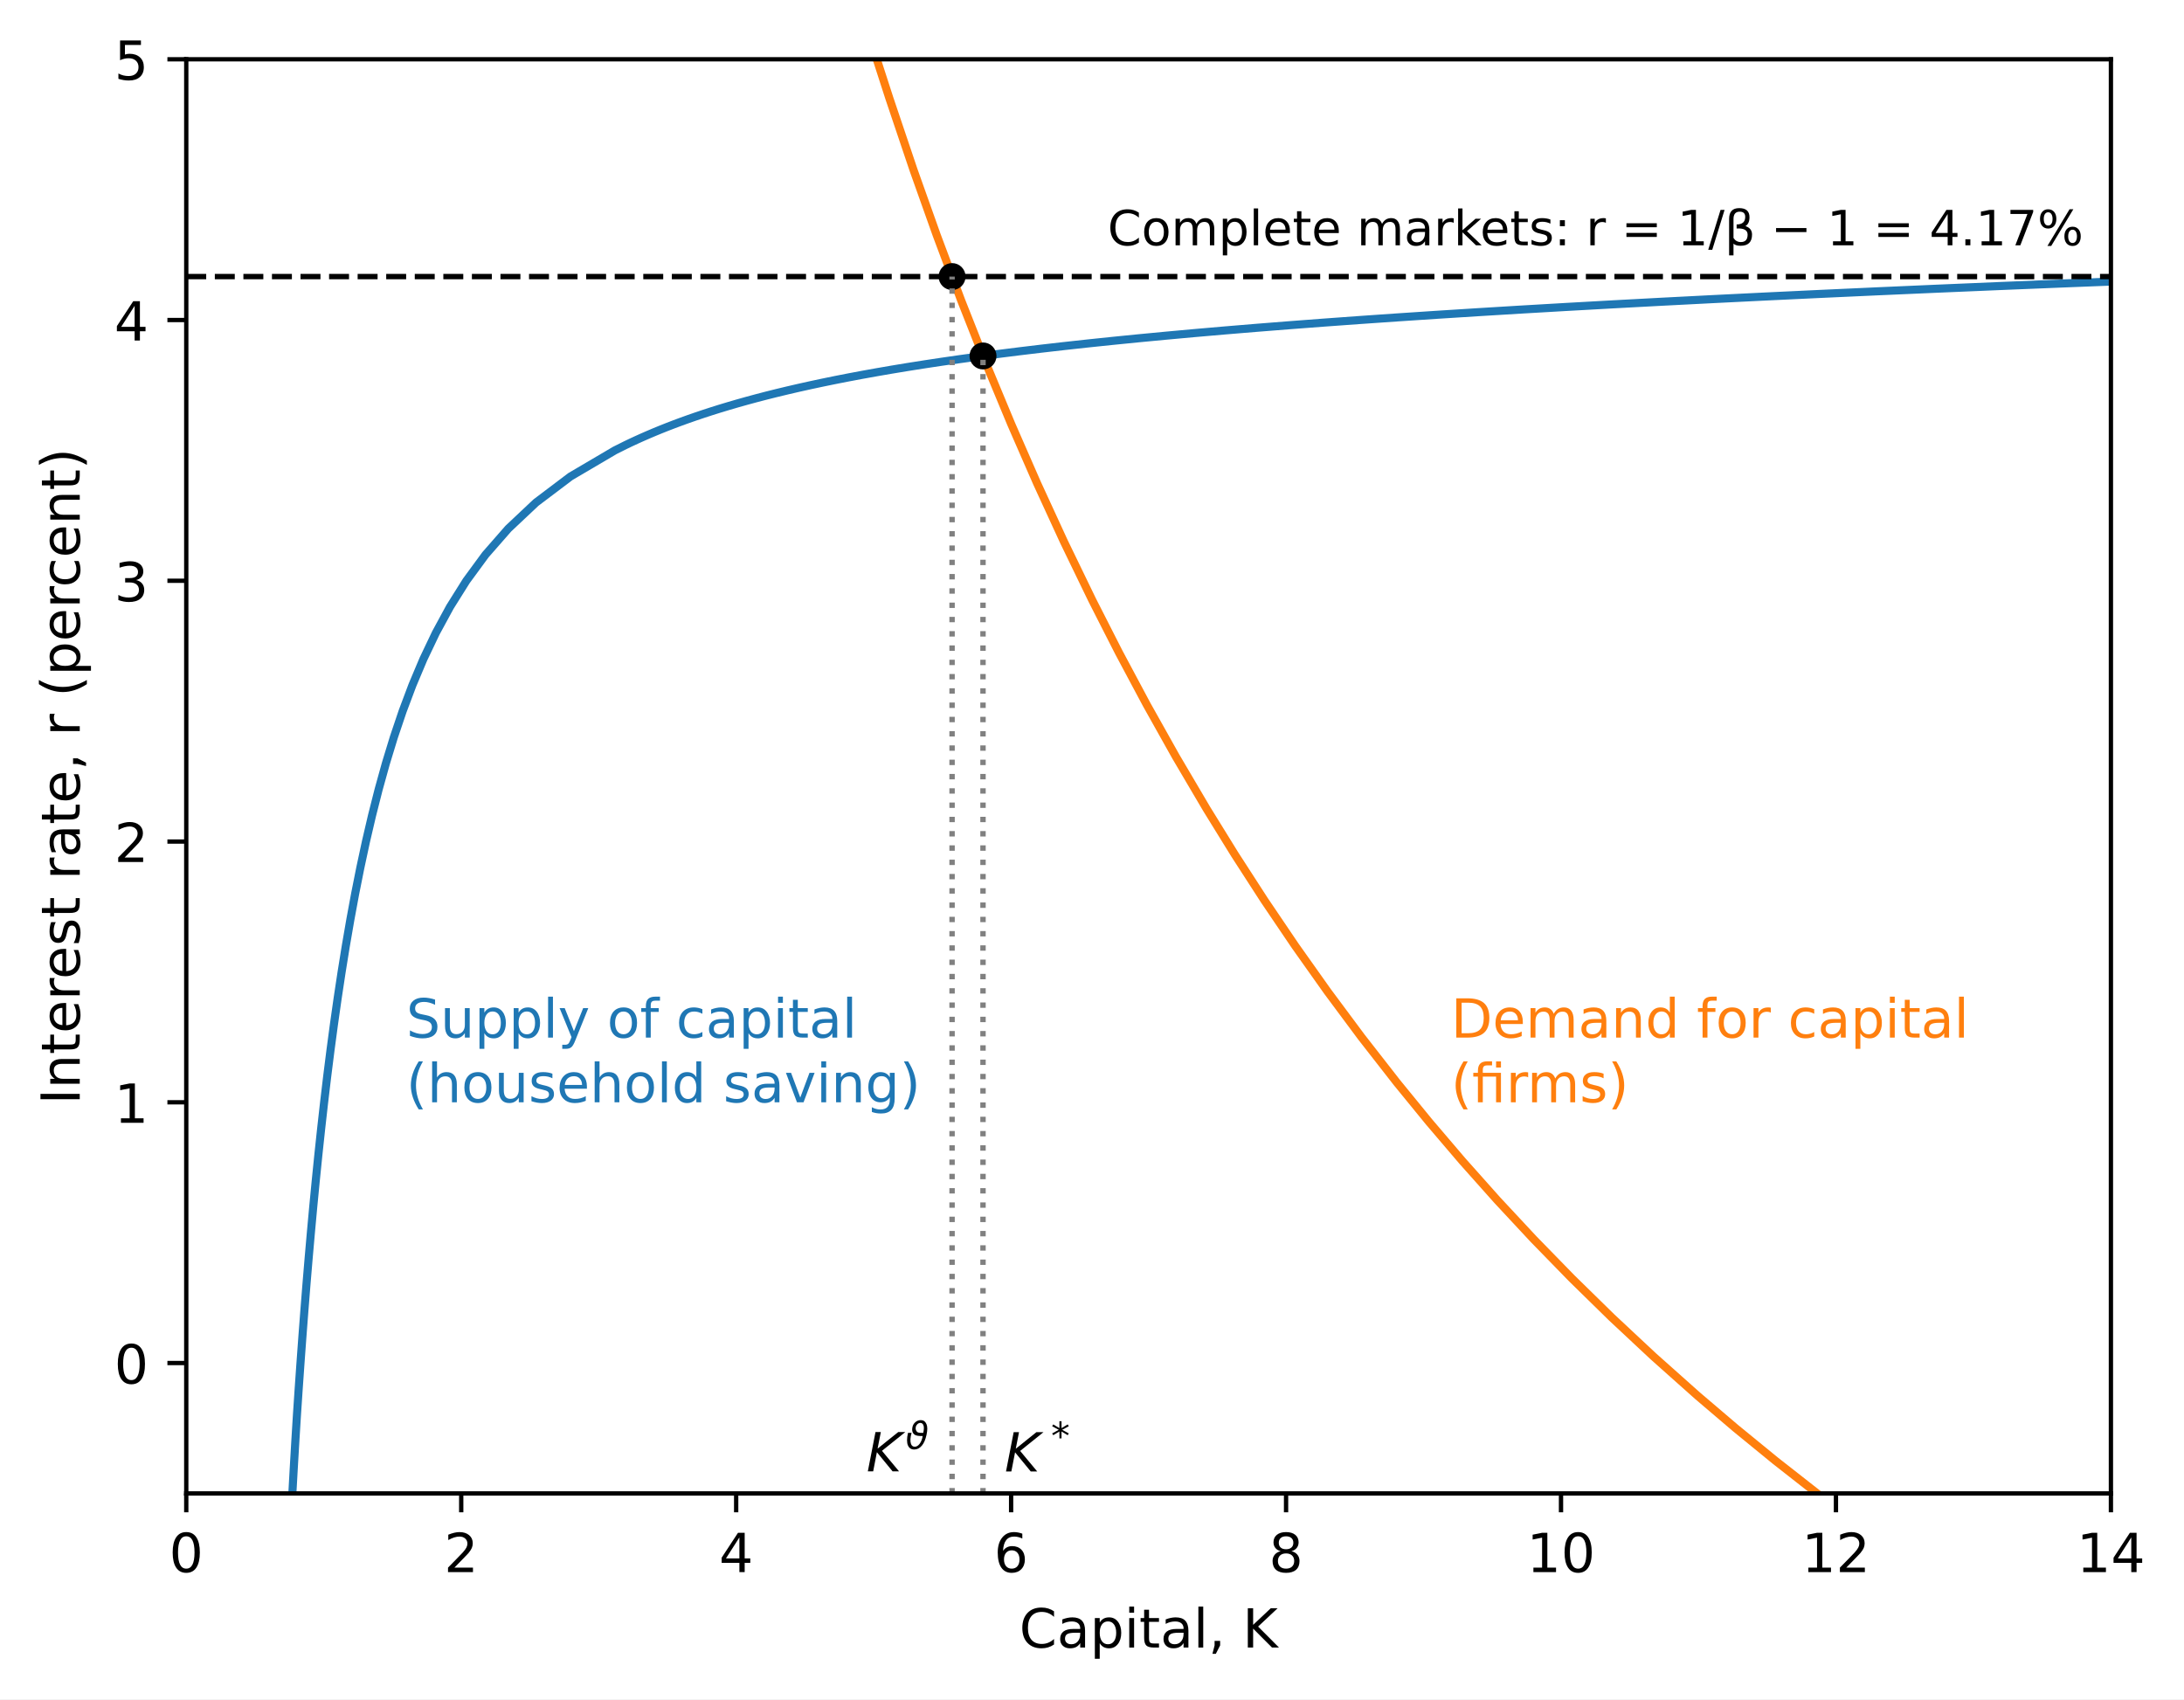
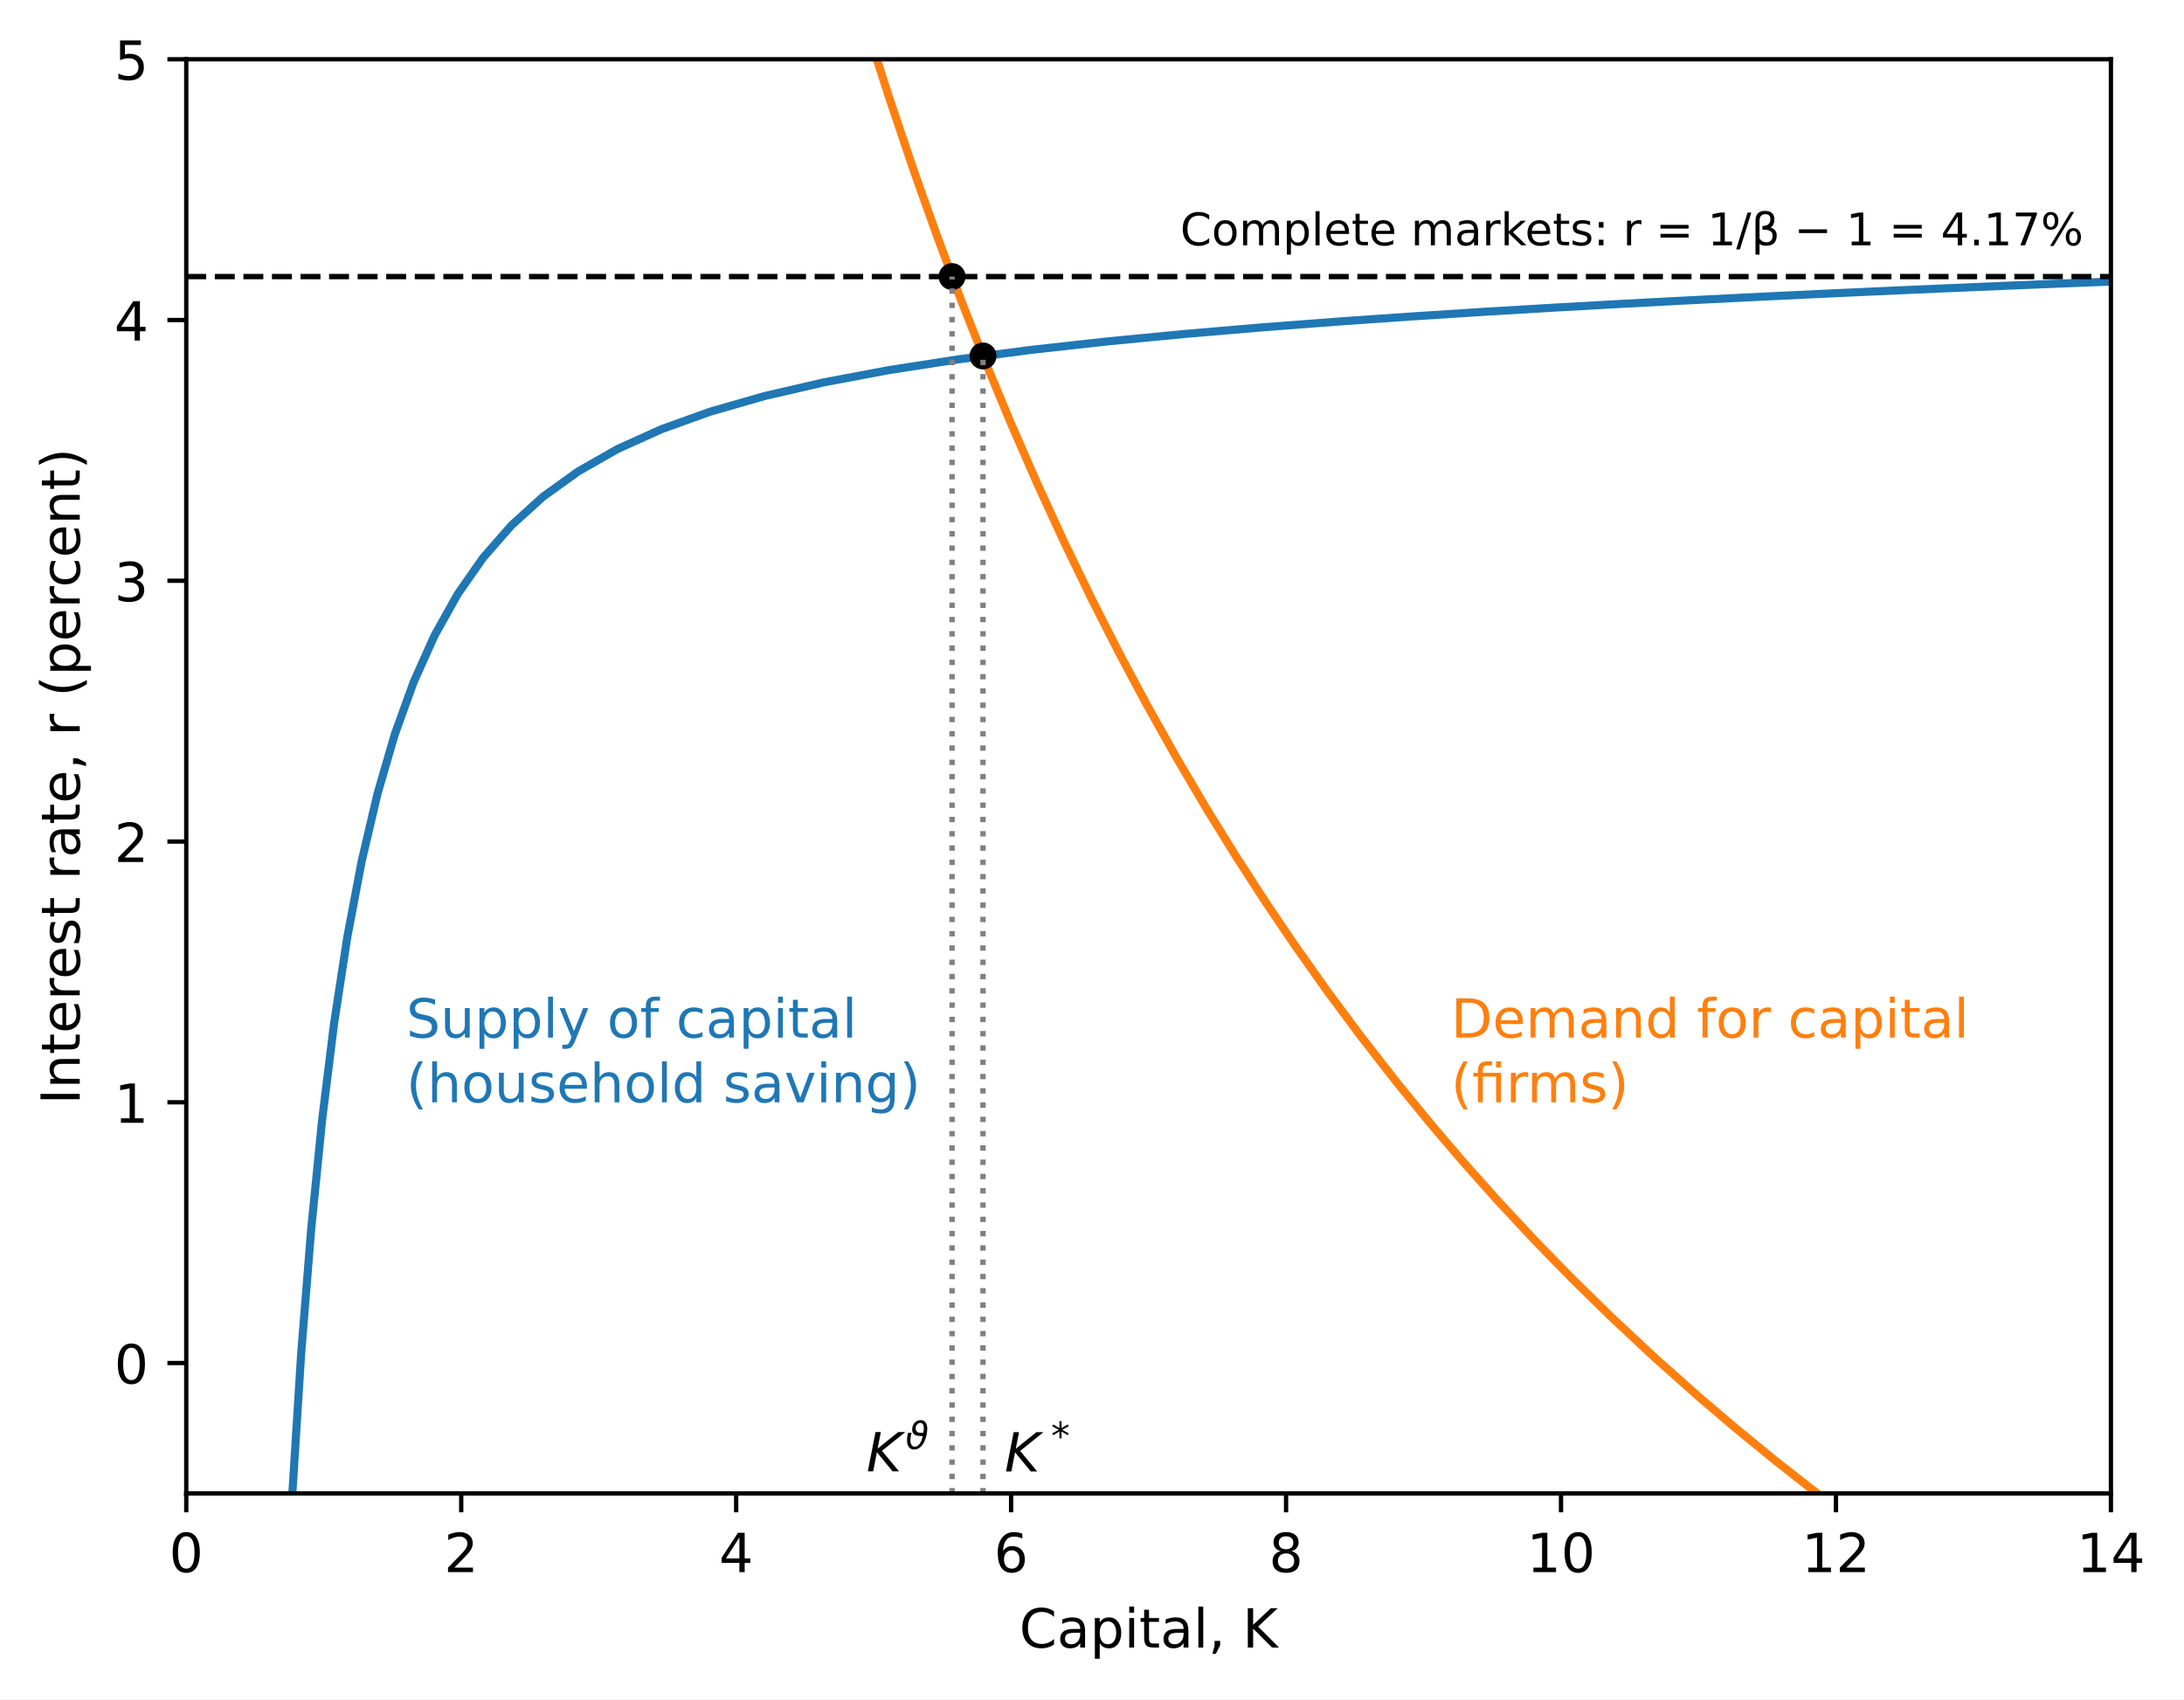
<svg xmlns="http://www.w3.org/2000/svg" xmlns:xlink="http://www.w3.org/1999/xlink" width="405.245pt" height="315.312pt" viewBox="0 0 405.245 315.312" version="1.1">
  <defs>
    <style type="text/css">*{stroke-linejoin: round; stroke-linecap: butt}</style>
  </defs>
  <g id="figure_1">
    <g id="patch_1">
      <path d="M 0 315.312  L 405.245 315.312  L 405.245 0  L 0 0  z " style="fill: #ffffff" />
    </g>
    <g id="axes_1">
      <g id="patch_2">
        <path d="M 34.562 277.111  L 391.683 277.111  L 391.683 10.999  L 34.562 10.999  z " style="fill: #ffffff" />
      </g>
      <g id="matplotlib.axis_1">
        <g id="xtick_1">
          <g id="line2d_1">
            <defs>
              <path id="m6c2bb4eb89" d="M 0 0  L 0 3.5  " style="stroke: #000000; stroke-width: 0.8" />
            </defs>
            <g>
              <use xlink:href="#m6c2bb4eb89" x="34.562" y="277.111" style="stroke: #000000; stroke-width: 0.8" />
            </g>
          </g>
          <g id="text_1">
            <g transform="translate(31.38125 291.7085) scale(0.1 -0.1)">
              <defs>
                <path id="DejaVuSans-13" d="M 2034 4250  Q 1547 4250 1301 3770  Q 1056 3291 1056 2328  Q 1056 1369 1301 889  Q 1547 409 2034 409  Q 2525 409 2770 889  Q 3016 1369 3016 2328  Q 3016 3291 2770 3770  Q 2525 4250 2034 4250  z M 2034 4750  Q 2819 4750 3233 4129  Q 3647 3509 3647 2328  Q 3647 1150 3233 529  Q 2819 -91 2034 -91  Q 1250 -91 836 529  Q 422 1150 422 2328  Q 422 3509 836 4129  Q 1250 4750 2034 4750  z " transform="scale(0.015625)" />
              </defs>
              <use xlink:href="#DejaVuSans-13" />
            </g>
          </g>
        </g>
        <g id="xtick_2">
          <g id="line2d_2">
            <g>
              <use xlink:href="#m6c2bb4eb89" x="85.58" y="277.111" style="stroke: #000000; stroke-width: 0.8" />
            </g>
          </g>
          <g id="text_2">
            <g transform="translate(82.39839 291.7085) scale(0.1 -0.1)">
              <defs>
                <path id="DejaVuSans-15" d="M 1228 531  L 3431 531  L 3431 0  L 469 0  L 469 531  Q 828 903 1448 1529  Q 2069 2156 2228 2338  Q 2531 2678 2651 2914  Q 2772 3150 2772 3378  Q 2772 3750 2511 3984  Q 2250 4219 1831 4219  Q 1534 4219 1204 4116  Q 875 4013 500 3803  L 500 4441  Q 881 4594 1212 4672  Q 1544 4750 1819 4750  Q 2544 4750 2975 4387  Q 3406 4025 3406 3419  Q 3406 3131 3298 2873  Q 3191 2616 2906 2266  Q 2828 2175 2409 1742  Q 1991 1309 1228 531  z " transform="scale(0.015625)" />
              </defs>
              <use xlink:href="#DejaVuSans-15" />
            </g>
          </g>
        </g>
        <g id="xtick_3">
          <g id="line2d_3">
            <g>
              <use xlink:href="#m6c2bb4eb89" x="136.597" y="277.111" style="stroke: #000000; stroke-width: 0.8" />
            </g>
          </g>
          <g id="text_3">
            <g transform="translate(133.4155 291.7085) scale(0.1 -0.1)">
              <defs>
                <path id="DejaVuSans-17" d="M 2419 4116  L 825 1625  L 2419 1625  L 2419 4116  z M 2253 4666  L 3047 4666  L 3047 1625  L 3713 1625  L 3713 1100  L 3047 1100  L 3047 0  L 2419 0  L 2419 1100  L 313 1100  L 313 1709  L 2253 4666  z " transform="scale(0.015625)" />
              </defs>
              <use xlink:href="#DejaVuSans-17" />
            </g>
          </g>
        </g>
        <g id="xtick_4">
          <g id="line2d_4">
            <g>
              <use xlink:href="#m6c2bb4eb89" x="187.614" y="277.111" style="stroke: #000000; stroke-width: 0.8" />
            </g>
          </g>
          <g id="text_4">
            <g transform="translate(184.4327 291.7085) scale(0.1 -0.1)">
              <defs>
                <path id="DejaVuSans-19" d="M 2113 2584  Q 1688 2584 1439 2293  Q 1191 2003 1191 1497  Q 1191 994 1439 701  Q 1688 409 2113 409  Q 2538 409 2786 701  Q 3034 994 3034 1497  Q 3034 2003 2786 2293  Q 2538 2584 2113 2584  z M 3366 4563  L 3366 3988  Q 3128 4100 2886 4159  Q 2644 4219 2406 4219  Q 1781 4219 1451 3797  Q 1122 3375 1075 2522  Q 1259 2794 1537 2939  Q 1816 3084 2150 3084  Q 2853 3084 3261 2657  Q 3669 2231 3669 1497  Q 3669 778 3244 343  Q 2819 -91 2113 -91  Q 1303 -91 875 529  Q 447 1150 447 2328  Q 447 3434 972 4092  Q 1497 4750 2381 4750  Q 2619 4750 2861 4703  Q 3103 4656 3366 4563  z " transform="scale(0.015625)" />
              </defs>
              <use xlink:href="#DejaVuSans-19" />
            </g>
          </g>
        </g>
        <g id="xtick_5">
          <g id="line2d_5">
            <g>
              <use xlink:href="#m6c2bb4eb89" x="238.631" y="277.111" style="stroke: #000000; stroke-width: 0.8" />
            </g>
          </g>
          <g id="text_5">
            <g transform="translate(235.4498 291.7085) scale(0.1 -0.1)">
              <defs>
                <path id="DejaVuSans-1b" d="M 2034 2216  Q 1584 2216 1326 1975  Q 1069 1734 1069 1313  Q 1069 891 1326 650  Q 1584 409 2034 409  Q 2484 409 2743 651  Q 3003 894 3003 1313  Q 3003 1734 2745 1975  Q 2488 2216 2034 2216  z M 1403 2484  Q 997 2584 770 2862  Q 544 3141 544 3541  Q 544 4100 942 4425  Q 1341 4750 2034 4750  Q 2731 4750 3128 4425  Q 3525 4100 3525 3541  Q 3525 3141 3298 2862  Q 3072 2584 2669 2484  Q 3125 2378 3379 2068  Q 3634 1759 3634 1313  Q 3634 634 3220 271  Q 2806 -91 2034 -91  Q 1263 -91 848 271  Q 434 634 434 1313  Q 434 1759 690 2068  Q 947 2378 1403 2484  z M 1172 3481  Q 1172 3119 1398 2916  Q 1625 2713 2034 2713  Q 2441 2713 2670 2916  Q 2900 3119 2900 3481  Q 2900 3844 2670 4047  Q 2441 4250 2034 4250  Q 1625 4250 1398 4047  Q 1172 3844 1172 3481  z " transform="scale(0.015625)" />
              </defs>
              <use xlink:href="#DejaVuSans-1b" />
            </g>
          </g>
        </g>
        <g id="xtick_6">
          <g id="line2d_6">
            <g>
              <use xlink:href="#m6c2bb4eb89" x="289.648" y="277.111" style="stroke: #000000; stroke-width: 0.8" />
            </g>
          </g>
          <g id="text_6">
            <g transform="translate(283.2857 291.7085) scale(0.1 -0.1)">
              <defs>
                <path id="DejaVuSans-14" d="M 794 531  L 1825 531  L 1825 4091  L 703 3866  L 703 4441  L 1819 4666  L 2450 4666  L 2450 531  L 3481 531  L 3481 0  L 794 0  L 794 531  z " transform="scale(0.015625)" />
              </defs>
              <use xlink:href="#DejaVuSans-14" />
              <use xlink:href="#DejaVuSans-13" transform="translate(63.625 0)" />
            </g>
          </g>
        </g>
        <g id="xtick_7">
          <g id="line2d_7">
            <g>
              <use xlink:href="#m6c2bb4eb89" x="340.665" y="277.111" style="stroke: #000000; stroke-width: 0.8" />
            </g>
          </g>
          <g id="text_7">
            <g transform="translate(334.3029 291.7085) scale(0.1 -0.1)">
              <use xlink:href="#DejaVuSans-14" />
              <use xlink:href="#DejaVuSans-15" transform="translate(63.625 0)" />
            </g>
          </g>
        </g>
        <g id="xtick_8">
          <g id="line2d_8">
            <g>
              <use xlink:href="#m6c2bb4eb89" x="391.683" y="277.111" style="stroke: #000000; stroke-width: 0.8" />
            </g>
          </g>
          <g id="text_8">
            <g transform="translate(385.32 291.7085) scale(0.1 -0.1)">
              <use xlink:href="#DejaVuSans-14" />
              <use xlink:href="#DejaVuSans-17" transform="translate(63.625 0)" />
            </g>
          </g>
        </g>
        <g id="text_9">
          <g transform="translate(189.1334 305.7093) scale(0.1 -0.1)">
            <defs>
              <path id="DejaVuSans-26" d="M 4122 4306  L 4122 3641  Q 3803 3938 3442 4084  Q 3081 4231 2675 4231  Q 1875 4231 1450 3742  Q 1025 3253 1025 2328  Q 1025 1406 1450 917  Q 1875 428 2675 428  Q 3081 428 3442 575  Q 3803 722 4122 1019  L 4122 359  Q 3791 134 3420 21  Q 3050 -91 2638 -91  Q 1578 -91 968 557  Q 359 1206 359 2328  Q 359 3453 968 4101  Q 1578 4750 2638 4750  Q 3056 4750 3426 4639  Q 3797 4528 4122 4306  z " transform="scale(0.015625)" />
              <path id="DejaVuSans-44" d="M 2194 1759  Q 1497 1759 1228 1600  Q 959 1441 959 1056  Q 959 750 1161 570  Q 1363 391 1709 391  Q 2188 391 2477 730  Q 2766 1069 2766 1631  L 2766 1759  L 2194 1759  z M 3341 1997  L 3341 0  L 2766 0  L 2766 531  Q 2569 213 2275 61  Q 1981 -91 1556 -91  Q 1019 -91 701 211  Q 384 513 384 1019  Q 384 1609 779 1909  Q 1175 2209 1959 2209  L 2766 2209  L 2766 2266  Q 2766 2663 2505 2880  Q 2244 3097 1772 3097  Q 1472 3097 1187 3025  Q 903 2953 641 2809  L 641 3341  Q 956 3463 1253 3523  Q 1550 3584 1831 3584  Q 2591 3584 2966 3190  Q 3341 2797 3341 1997  z " transform="scale(0.015625)" />
              <path id="DejaVuSans-53" d="M 1159 525  L 1159 -1331  L 581 -1331  L 581 3500  L 1159 3500  L 1159 2969  Q 1341 3281 1617 3432  Q 1894 3584 2278 3584  Q 2916 3584 3314 3078  Q 3713 2572 3713 1747  Q 3713 922 3314 415  Q 2916 -91 2278 -91  Q 1894 -91 1617 61  Q 1341 213 1159 525  z M 3116 1747  Q 3116 2381 2855 2742  Q 2594 3103 2138 3103  Q 1681 3103 1420 2742  Q 1159 2381 1159 1747  Q 1159 1113 1420 752  Q 1681 391 2138 391  Q 2594 391 2855 752  Q 3116 1113 3116 1747  z " transform="scale(0.015625)" />
              <path id="DejaVuSans-4c" d="M 603 3500  L 1178 3500  L 1178 0  L 603 0  L 603 3500  z M 603 4863  L 1178 4863  L 1178 4134  L 603 4134  L 603 4863  z " transform="scale(0.015625)" />
              <path id="DejaVuSans-57" d="M 1172 4494  L 1172 3500  L 2356 3500  L 2356 3053  L 1172 3053  L 1172 1153  Q 1172 725 1289 603  Q 1406 481 1766 481  L 2356 481  L 2356 0  L 1766 0  Q 1100 0 847 248  Q 594 497 594 1153  L 594 3053  L 172 3053  L 172 3500  L 594 3500  L 594 4494  L 1172 4494  z " transform="scale(0.015625)" />
              <path id="DejaVuSans-4f" d="M 603 4863  L 1178 4863  L 1178 0  L 603 0  L 603 4863  z " transform="scale(0.015625)" />
              <path id="DejaVuSans-f" d="M 750 794  L 1409 794  L 1409 256  L 897 -744  L 494 -744  L 750 256  L 750 794  z " transform="scale(0.015625)" />
              <path id="DejaVuSans-3" transform="scale(0.015625)" />
              <path id="DejaVuSans-2e" d="M 628 4666  L 1259 4666  L 1259 2694  L 3353 4666  L 4166 4666  L 1850 2491  L 4331 0  L 3500 0  L 1259 2247  L 1259 0  L 628 0  L 628 4666  z " transform="scale(0.015625)" />
            </defs>
            <use xlink:href="#DejaVuSans-26" />
            <use xlink:href="#DejaVuSans-44" transform="translate(69.82812 0)" />
            <use xlink:href="#DejaVuSans-53" transform="translate(131.1094 0)" />
            <use xlink:href="#DejaVuSans-4c" transform="translate(194.5938 0)" />
            <use xlink:href="#DejaVuSans-57" transform="translate(222.375 0)" />
            <use xlink:href="#DejaVuSans-44" transform="translate(261.5781 0)" />
            <use xlink:href="#DejaVuSans-4f" transform="translate(322.8594 0)" />
            <use xlink:href="#DejaVuSans-f" transform="translate(350.6406 0)" />
            <use xlink:href="#DejaVuSans-3" transform="translate(382.4219 0)" />
            <use xlink:href="#DejaVuSans-2e" transform="translate(414.2031 0)" />
          </g>
        </g>
      </g>
      <g id="matplotlib.axis_2">
        <g id="ytick_1">
          <g id="line2d_9">
            <defs>
              <path id="m21ab3faae8" d="M 0 0  L -3.5 0  " style="stroke: #000000; stroke-width: 0.8" />
            </defs>
            <g>
              <use xlink:href="#m21ab3faae8" x="34.562" y="252.919" style="stroke: #000000; stroke-width: 0.8" />
            </g>
          </g>
          <g id="text_10">
            <g transform="translate(21.2 256.7177) scale(0.1 -0.1)">
              <use xlink:href="#DejaVuSans-13" />
            </g>
          </g>
        </g>
        <g id="ytick_2">
          <g id="line2d_10">
            <g>
              <use xlink:href="#m21ab3faae8" x="34.562" y="204.535" style="stroke: #000000; stroke-width: 0.8" />
            </g>
          </g>
          <g id="text_11">
            <g transform="translate(21.2 208.3337) scale(0.1 -0.1)">
              <use xlink:href="#DejaVuSans-14" />
            </g>
          </g>
        </g>
        <g id="ytick_3">
          <g id="line2d_11">
            <g>
              <use xlink:href="#m21ab3faae8" x="34.562" y="156.151" style="stroke: #000000; stroke-width: 0.8" />
            </g>
          </g>
          <g id="text_12">
            <g transform="translate(21.2 159.9497) scale(0.1 -0.1)">
              <use xlink:href="#DejaVuSans-15" />
            </g>
          </g>
        </g>
        <g id="ytick_4">
          <g id="line2d_12">
            <g>
              <use xlink:href="#m21ab3faae8" x="34.562" y="107.767" style="stroke: #000000; stroke-width: 0.8" />
            </g>
          </g>
          <g id="text_13">
            <g transform="translate(21.2 111.5657) scale(0.1 -0.1)">
              <defs>
                <path id="DejaVuSans-16" d="M 2597 2516  Q 3050 2419 3304 2112  Q 3559 1806 3559 1356  Q 3559 666 3084 287  Q 2609 -91 1734 -91  Q 1441 -91 1130 -33  Q 819 25 488 141  L 488 750  Q 750 597 1062 519  Q 1375 441 1716 441  Q 2309 441 2620 675  Q 2931 909 2931 1356  Q 2931 1769 2642 2001  Q 2353 2234 1838 2234  L 1294 2234  L 1294 2753  L 1863 2753  Q 2328 2753 2575 2939  Q 2822 3125 2822 3475  Q 2822 3834 2567 4026  Q 2313 4219 1838 4219  Q 1578 4219 1281 4162  Q 984 4106 628 3988  L 628 4550  Q 988 4650 1302 4700  Q 1616 4750 1894 4750  Q 2613 4750 3031 4423  Q 3450 4097 3450 3541  Q 3450 3153 3228 2886  Q 3006 2619 2597 2516  z " transform="scale(0.015625)" />
              </defs>
              <use xlink:href="#DejaVuSans-16" />
            </g>
          </g>
        </g>
        <g id="ytick_5">
          <g id="line2d_13">
            <g>
              <use xlink:href="#m21ab3faae8" x="34.562" y="59.383" style="stroke: #000000; stroke-width: 0.8" />
            </g>
          </g>
          <g id="text_14">
            <g transform="translate(21.2 63.18166) scale(0.1 -0.1)">
              <use xlink:href="#DejaVuSans-17" />
            </g>
          </g>
        </g>
        <g id="ytick_6">
          <g id="line2d_14">
            <g>
              <use xlink:href="#m21ab3faae8" x="34.562" y="10.999" style="stroke: #000000; stroke-width: 0.8" />
            </g>
          </g>
          <g id="text_15">
            <g transform="translate(21.2 14.79766) scale(0.1 -0.1)">
              <defs>
                <path id="DejaVuSans-18" d="M 691 4666  L 3169 4666  L 3169 4134  L 1269 4134  L 1269 2991  Q 1406 3038 1543 3061  Q 1681 3084 1819 3084  Q 2600 3084 3056 2656  Q 3513 2228 3513 1497  Q 3513 744 3044 326  Q 2575 -91 1722 -91  Q 1428 -91 1123 -41  Q 819 9 494 109  L 494 744  Q 775 591 1075 516  Q 1375 441 1709 441  Q 2250 441 2565 725  Q 2881 1009 2881 1497  Q 2881 1984 2565 2268  Q 2250 2553 1709 2553  Q 1456 2553 1204 2497  Q 953 2441 691 2322  L 691 4666  z " transform="scale(0.015625)" />
              </defs>
              <use xlink:href="#DejaVuSans-18" />
            </g>
          </g>
        </g>
        <g id="text_16">
          <g transform="translate(14.79766 204.9423) rotate(-90) scale(0.1 -0.1)">
            <defs>
              <path id="DejaVuSans-2c" d="M 628 4666  L 1259 4666  L 1259 0  L 628 0  L 628 4666  z " transform="scale(0.015625)" />
              <path id="DejaVuSans-51" d="M 3513 2113  L 3513 0  L 2938 0  L 2938 2094  Q 2938 2591 2744 2837  Q 2550 3084 2163 3084  Q 1697 3084 1428 2787  Q 1159 2491 1159 1978  L 1159 0  L 581 0  L 581 3500  L 1159 3500  L 1159 2956  Q 1366 3272 1645 3428  Q 1925 3584 2291 3584  Q 2894 3584 3203 3211  Q 3513 2838 3513 2113  z " transform="scale(0.015625)" />
              <path id="DejaVuSans-48" d="M 3597 1894  L 3597 1613  L 953 1613  Q 991 1019 1311 708  Q 1631 397 2203 397  Q 2534 397 2845 478  Q 3156 559 3463 722  L 3463 178  Q 3153 47 2828 -22  Q 2503 -91 2169 -91  Q 1331 -91 842 396  Q 353 884 353 1716  Q 353 2575 817 3079  Q 1281 3584 2069 3584  Q 2775 3584 3186 3129  Q 3597 2675 3597 1894  z M 3022 2063  Q 3016 2534 2758 2815  Q 2500 3097 2075 3097  Q 1594 3097 1305 2825  Q 1016 2553 972 2059  L 3022 2063  z " transform="scale(0.015625)" />
              <path id="DejaVuSans-55" d="M 2631 2963  Q 2534 3019 2420 3045  Q 2306 3072 2169 3072  Q 1681 3072 1420 2755  Q 1159 2438 1159 1844  L 1159 0  L 581 0  L 581 3500  L 1159 3500  L 1159 2956  Q 1341 3275 1631 3429  Q 1922 3584 2338 3584  Q 2397 3584 2469 3576  Q 2541 3569 2628 3553  L 2631 2963  z " transform="scale(0.015625)" />
              <path id="DejaVuSans-56" d="M 2834 3397  L 2834 2853  Q 2591 2978 2328 3040  Q 2066 3103 1784 3103  Q 1356 3103 1142 2972  Q 928 2841 928 2578  Q 928 2378 1081 2264  Q 1234 2150 1697 2047  L 1894 2003  Q 2506 1872 2764 1633  Q 3022 1394 3022 966  Q 3022 478 2636 193  Q 2250 -91 1575 -91  Q 1294 -91 989 -36  Q 684 19 347 128  L 347 722  Q 666 556 975 473  Q 1284 391 1588 391  Q 1994 391 2212 530  Q 2431 669 2431 922  Q 2431 1156 2273 1281  Q 2116 1406 1581 1522  L 1381 1569  Q 847 1681 609 1914  Q 372 2147 372 2553  Q 372 3047 722 3315  Q 1072 3584 1716 3584  Q 2034 3584 2315 3537  Q 2597 3491 2834 3397  z " transform="scale(0.015625)" />
              <path id="DejaVuSans-b" d="M 1984 4856  Q 1566 4138 1362 3434  Q 1159 2731 1159 2009  Q 1159 1288 1364 580  Q 1569 -128 1984 -844  L 1484 -844  Q 1016 -109 783 600  Q 550 1309 550 2009  Q 550 2706 781 3412  Q 1013 4119 1484 4856  L 1984 4856  z " transform="scale(0.015625)" />
              <path id="DejaVuSans-46" d="M 3122 3366  L 3122 2828  Q 2878 2963 2633 3030  Q 2388 3097 2138 3097  Q 1578 3097 1268 2742  Q 959 2388 959 1747  Q 959 1106 1268 751  Q 1578 397 2138 397  Q 2388 397 2633 464  Q 2878 531 3122 666  L 3122 134  Q 2881 22 2623 -34  Q 2366 -91 2075 -91  Q 1284 -91 818 406  Q 353 903 353 1747  Q 353 2603 823 3093  Q 1294 3584 2113 3584  Q 2378 3584 2631 3529  Q 2884 3475 3122 3366  z " transform="scale(0.015625)" />
              <path id="DejaVuSans-c" d="M 513 4856  L 1013 4856  Q 1481 4119 1714 3412  Q 1947 2706 1947 2009  Q 1947 1309 1714 600  Q 1481 -109 1013 -844  L 513 -844  Q 928 -128 1133 580  Q 1338 1288 1338 2009  Q 1338 2731 1133 3434  Q 928 4138 513 4856  z " transform="scale(0.015625)" />
            </defs>
            <use xlink:href="#DejaVuSans-2c" />
            <use xlink:href="#DejaVuSans-51" transform="translate(29.5 0)" />
            <use xlink:href="#DejaVuSans-57" transform="translate(92.875 0)" />
            <use xlink:href="#DejaVuSans-48" transform="translate(132.0781 0)" />
            <use xlink:href="#DejaVuSans-55" transform="translate(193.6094 0)" />
            <use xlink:href="#DejaVuSans-48" transform="translate(232.5156 0)" />
            <use xlink:href="#DejaVuSans-56" transform="translate(294.0469 0)" />
            <use xlink:href="#DejaVuSans-57" transform="translate(346.1406 0)" />
            <use xlink:href="#DejaVuSans-3" transform="translate(385.3438 0)" />
            <use xlink:href="#DejaVuSans-55" transform="translate(417.125 0)" />
            <use xlink:href="#DejaVuSans-44" transform="translate(458.2344 0)" />
            <use xlink:href="#DejaVuSans-57" transform="translate(519.5156 0)" />
            <use xlink:href="#DejaVuSans-48" transform="translate(558.7188 0)" />
            <use xlink:href="#DejaVuSans-f" transform="translate(620.25 0)" />
            <use xlink:href="#DejaVuSans-3" transform="translate(652.0312 0)" />
            <use xlink:href="#DejaVuSans-55" transform="translate(683.8125 0)" />
            <use xlink:href="#DejaVuSans-3" transform="translate(724.9219 0)" />
            <use xlink:href="#DejaVuSans-b" transform="translate(756.7031 0)" />
            <use xlink:href="#DejaVuSans-53" transform="translate(795.7188 0)" />
            <use xlink:href="#DejaVuSans-48" transform="translate(859.2031 0)" />
            <use xlink:href="#DejaVuSans-55" transform="translate(920.7344 0)" />
            <use xlink:href="#DejaVuSans-46" transform="translate(959.6406 0)" />
            <use xlink:href="#DejaVuSans-48" transform="translate(1014.625 0)" />
            <use xlink:href="#DejaVuSans-51" transform="translate(1076.156 0)" />
            <use xlink:href="#DejaVuSans-57" transform="translate(1139.531 0)" />
            <use xlink:href="#DejaVuSans-c" transform="translate(1178.734 0)" />
          </g>
        </g>
      </g>
      <g id="line2d_15">
-         <path d="M 54.248 277.111  L 54.517 272.272  L 54.799 267.434  L 55.096 262.596  L 55.418 257.757  L 55.755 252.919  L 56.107 248.08  L 56.474 243.242  L 56.858 238.404  L 57.261 233.565  L 57.684 228.727  L 58.127 223.888  L 58.592 219.05  L 59.081 214.212  L 59.597 209.373  L 60.141 204.535  L 60.715 199.696  L 61.324 194.858  L 61.971 190.02  L 62.658 185.181  L 63.389 180.343  L 64.169 175.504  L 65.004 170.666  L 65.899 165.828  L 66.864 160.989  L 67.904 156.151  L 69.033 151.312  L 70.26 146.474  L 71.603 141.636  L 73.08 136.797  L 74.712 131.959  L 76.53 127.12  L 78.568 122.282  L 80.872 117.444  L 83.501 112.605  L 86.535 107.767  L 90.086 102.928  L 94.318 98.09  L 99.455 93.252  L 105.86 88.413  L 114.087 83.575  L 116.023 82.607  L 117.033 82.123  L 118.075 81.639  L 119.148 81.156  L 120.255 80.672  L 121.396 80.188  L 122.574 79.704  L 123.79 79.22  L 125.046 78.736  L 126.344 78.253  L 127.686 77.769  L 129.075 77.285  L 130.512 76.801  L 132 76.317  L 133.542 75.833  L 135.141 75.35  L 136.8 74.866  L 138.521 74.382  L 140.308 73.898  L 142.164 73.414  L 144.095 72.93  L 146.103 72.447  L 148.193 71.963  L 150.369 71.479  L 152.636 70.995  L 154.999 70.511  L 157.464 70.027  L 160.037 69.543  L 162.722 69.06  L 165.528 68.576  L 168.46 68.092  L 171.526 67.608  L 174.733 67.124  L 178.087 66.64  L 181.597 66.157  L 185.273 65.673  L 189.12 65.189  L 193.15 64.705  L 197.369 64.221  L 201.79 63.737  L 206.42 63.254  L 211.27 62.77  L 216.351 62.286  L 221.672 61.802  L 227.244 61.318  L 233.078 60.834  L 239.185 60.351  L 245.574 59.867  L 252.259 59.383  L 259.246 58.899  L 266.551 58.415  L 274.184 57.931  L 282.154 57.447  L 290.472 56.964  L 299.147 56.48  L 308.189 55.996  L 317.609 55.512  L 327.411 55.028  L 337.611 54.544  L 348.212 54.061  L 359.223 53.577  L 370.65 53.093  L 382.499 52.609  L 394.778 52.125  " clip-path="url(#p4dd3ec6aa4)" style="fill: none; stroke: #1f77b4; stroke-width: 1.5; stroke-linecap: square" />
+         <path d="M 54.248 277.111  L 55.882 251.152  L 57.733 228.178  L 59.766 207.845  L 61.994 189.849  L 64.436 173.923  L 67.106 159.827  L 70.029 147.352  L 73.236 136.312  L 76.762 126.54  L 80.646 117.892  L 84.929 110.238  L 89.662 103.465  L 94.92 97.47  L 100.767 92.164  L 107.302 87.468  L 114.602 83.312  L 122.748 79.634  L 131.808 76.378  L 141.84 73.497  L 152.863 70.948  L 164.849 68.691  L 177.71 66.694  L 191.286 64.926  L 205.366 63.362  L 219.717 61.977  L 234.1 60.752  L 248.291 59.667  L 262.098 58.708  L 275.369 57.858  L 287.983 57.106  L 299.86 56.441  L 310.951 55.852  L 321.236 55.331  L 330.712 54.87  L 339.402 54.461  L 347.332 54.1  L 354.54 53.78  L 361.07 53.497  L 366.968 53.247  L 372.282 53.025  L 377.059 52.829  L 381.345 52.655  L 385.185 52.502  L 388.62 52.366  L 391.688 52.245  L 394.426 52.139  L 396.867 52.045  " clip-path="url(#p4dd3ec6aa4)" style="fill: none; stroke: #1f77b4; stroke-width: 1.5; stroke-linecap: square" />
      </g>
      <g id="line2d_16">
        <path d="M 337.173 277.111  L 329.457 271.063  L 322.059 265.015  L 314.961 258.967  L 306.815 251.709  L 299.05 244.452  L 291.641 237.194  L 284.567 229.936  L 277.807 222.679  L 271.341 215.421  L 265.153 208.164  L 259.225 200.906  L 252.62 192.439  L 246.326 183.972  L 240.326 175.504  L 234.599 167.037  L 229.129 158.57  L 223.9 150.103  L 218.201 140.426  L 212.778 130.749  L 207.612 121.072  L 202.688 111.396  L 197.417 100.509  L 192.412 89.623  L 187.654 78.736  L 183.127 67.85  L 178.349 55.754  L 173.818 43.658  L 169.516 31.562  L 165.031 18.256  L 162.686 10.999  L 162.686 10.999  " clip-path="url(#p4dd3ec6aa4)" style="fill: none; stroke: #ff7f0e; stroke-width: 1.5; stroke-linecap: square" />
      </g>
      <g id="line2d_17">
        <path d="M 34.562 51.319  L 391.683 51.319  " clip-path="url(#p4dd3ec6aa4)" style="fill: none; stroke-dasharray: 3.7,1.6; stroke-dashoffset: 0; stroke: #000000" />
      </g>
      <g id="line2d_18">
        <defs>
          <path id="m01ba8252a8" d="M 0 2  C 0.53 2 1.039 1.789 1.414 1.414  C 1.789 1.039 2 0.53 2 0  C 2 -0.53 1.789 -1.039 1.414 -1.414  C 1.039 -1.789 0.53 -2 0 -2  C -0.53 -2 -1.039 -1.789 -1.414 -1.414  C -1.789 -1.039 -2 -0.53 -2 0  C -2 0.53 -1.789 1.039 -1.414 1.414  C -1.039 1.789 -0.53 2 0 2  z " style="stroke: #000000" />
        </defs>
        <g clip-path="url(#p4dd3ec6aa4)">
          <use xlink:href="#m01ba8252a8" x="182.399" y="66.049" style="stroke: #000000" />
        </g>
      </g>
      <g id="LineCollection_1">
        <path d="M 182.399 277.111  L 182.399 66.049  " clip-path="url(#p4dd3ec6aa4)" style="fill: none; stroke-dasharray: 1,1.65; stroke-dashoffset: 0; stroke: #808080" />
      </g>
      <g id="line2d_19">
        <g clip-path="url(#p4dd3ec6aa4)">
          <use xlink:href="#m01ba8252a8" x="176.66" y="51.319" style="stroke: #000000" />
        </g>
      </g>
      <g id="LineCollection_2">
        <path d="M 176.66 277.111  L 176.66 51.319  " clip-path="url(#p4dd3ec6aa4)" style="fill: none; stroke-dasharray: 1,1.65; stroke-dashoffset: 0; stroke: #808080" />
      </g>
      <g id="patch_3">
        <path d="M 34.562 277.111  L 34.562 10.999  " style="fill: none; stroke: #000000; stroke-width: 0.8; stroke-linejoin: miter; stroke-linecap: square" />
      </g>
      <g id="patch_4">
        <path d="M 391.683 277.111  L 391.683 10.999  " style="fill: none; stroke: #000000; stroke-width: 0.8; stroke-linejoin: miter; stroke-linecap: square" />
      </g>
      <g id="patch_5">
        <path d="M 34.562 277.111  L 391.683 277.111  " style="fill: none; stroke: #000000; stroke-width: 0.8; stroke-linejoin: miter; stroke-linecap: square" />
      </g>
      <g id="patch_6">
        <path d="M 34.562 10.999  L 391.683 10.999  " style="fill: none; stroke: #000000; stroke-width: 0.8; stroke-linejoin: miter; stroke-linecap: square" />
      </g>
      <g id="text_17">
        <g style="fill: #1f77b4" transform="translate(75.37621 192.5321) scale(0.1 -0.1)">
          <defs>
            <path id="DejaVuSans-36" d="M 3425 4513  L 3425 3897  Q 3066 4069 2747 4153  Q 2428 4238 2131 4238  Q 1616 4238 1336 4038  Q 1056 3838 1056 3469  Q 1056 3159 1242 3001  Q 1428 2844 1947 2747  L 2328 2669  Q 3034 2534 3370 2195  Q 3706 1856 3706 1288  Q 3706 609 3251 259  Q 2797 -91 1919 -91  Q 1588 -91 1214 -16  Q 841 59 441 206  L 441 856  Q 825 641 1194 531  Q 1563 422 1919 422  Q 2459 422 2753 634  Q 3047 847 3047 1241  Q 3047 1584 2836 1778  Q 2625 1972 2144 2069  L 1759 2144  Q 1053 2284 737 2584  Q 422 2884 422 3419  Q 422 4038 858 4394  Q 1294 4750 2059 4750  Q 2388 4750 2728 4690  Q 3069 4631 3425 4513  z " transform="scale(0.015625)" />
            <path id="DejaVuSans-58" d="M 544 1381  L 544 3500  L 1119 3500  L 1119 1403  Q 1119 906 1312 657  Q 1506 409 1894 409  Q 2359 409 2629 706  Q 2900 1003 2900 1516  L 2900 3500  L 3475 3500  L 3475 0  L 2900 0  L 2900 538  Q 2691 219 2414 64  Q 2138 -91 1772 -91  Q 1169 -91 856 284  Q 544 659 544 1381  z M 1991 3584  L 1991 3584  z " transform="scale(0.015625)" />
            <path id="DejaVuSans-5c" d="M 2059 -325  Q 1816 -950 1584 -1140  Q 1353 -1331 966 -1331  L 506 -1331  L 506 -850  L 844 -850  Q 1081 -850 1212 -737  Q 1344 -625 1503 -206  L 1606 56  L 191 3500  L 800 3500  L 1894 763  L 2988 3500  L 3597 3500  L 2059 -325  z " transform="scale(0.015625)" />
            <path id="DejaVuSans-52" d="M 1959 3097  Q 1497 3097 1228 2736  Q 959 2375 959 1747  Q 959 1119 1226 758  Q 1494 397 1959 397  Q 2419 397 2687 759  Q 2956 1122 2956 1747  Q 2956 2369 2687 2733  Q 2419 3097 1959 3097  z M 1959 3584  Q 2709 3584 3137 3096  Q 3566 2609 3566 1747  Q 3566 888 3137 398  Q 2709 -91 1959 -91  Q 1206 -91 779 398  Q 353 888 353 1747  Q 353 2609 779 3096  Q 1206 3584 1959 3584  z " transform="scale(0.015625)" />
            <path id="DejaVuSans-49" d="M 2375 4863  L 2375 4384  L 1825 4384  Q 1516 4384 1395 4259  Q 1275 4134 1275 3809  L 1275 3500  L 2222 3500  L 2222 3053  L 1275 3053  L 1275 0  L 697 0  L 697 3053  L 147 3053  L 147 3500  L 697 3500  L 697 3744  Q 697 4328 969 4595  Q 1241 4863 1831 4863  L 2375 4863  z " transform="scale(0.015625)" />
          </defs>
          <use xlink:href="#DejaVuSans-36" />
          <use xlink:href="#DejaVuSans-58" transform="translate(63.48438 0)" />
          <use xlink:href="#DejaVuSans-53" transform="translate(126.8594 0)" />
          <use xlink:href="#DejaVuSans-53" transform="translate(190.3438 0)" />
          <use xlink:href="#DejaVuSans-4f" transform="translate(253.8281 0)" />
          <use xlink:href="#DejaVuSans-5c" transform="translate(281.6094 0)" />
          <use xlink:href="#DejaVuSans-3" transform="translate(340.7969 0)" />
          <use xlink:href="#DejaVuSans-52" transform="translate(372.5781 0)" />
          <use xlink:href="#DejaVuSans-49" transform="translate(433.7656 0)" />
          <use xlink:href="#DejaVuSans-3" transform="translate(468.9688 0)" />
          <use xlink:href="#DejaVuSans-46" transform="translate(500.75 0)" />
          <use xlink:href="#DejaVuSans-44" transform="translate(555.7344 0)" />
          <use xlink:href="#DejaVuSans-53" transform="translate(617.0156 0)" />
          <use xlink:href="#DejaVuSans-4c" transform="translate(680.5 0)" />
          <use xlink:href="#DejaVuSans-57" transform="translate(708.2812 0)" />
          <use xlink:href="#DejaVuSans-44" transform="translate(747.4844 0)" />
          <use xlink:href="#DejaVuSans-4f" transform="translate(808.7656 0)" />
        </g>
        <g style="fill: #1f77b4" transform="translate(75.37621 204.5348) scale(0.1 -0.1)">
          <defs>
            <path id="DejaVuSans-4b" d="M 3513 2113  L 3513 0  L 2938 0  L 2938 2094  Q 2938 2591 2744 2837  Q 2550 3084 2163 3084  Q 1697 3084 1428 2787  Q 1159 2491 1159 1978  L 1159 0  L 581 0  L 581 4863  L 1159 4863  L 1159 2956  Q 1366 3272 1645 3428  Q 1925 3584 2291 3584  Q 2894 3584 3203 3211  Q 3513 2838 3513 2113  z " transform="scale(0.015625)" />
            <path id="DejaVuSans-47" d="M 2906 2969  L 2906 4863  L 3481 4863  L 3481 0  L 2906 0  L 2906 525  Q 2725 213 2448 61  Q 2172 -91 1784 -91  Q 1150 -91 751 415  Q 353 922 353 1747  Q 353 2572 751 3078  Q 1150 3584 1784 3584  Q 2172 3584 2448 3432  Q 2725 3281 2906 2969  z M 947 1747  Q 947 1113 1208 752  Q 1469 391 1925 391  Q 2381 391 2643 752  Q 2906 1113 2906 1747  Q 2906 2381 2643 2742  Q 2381 3103 1925 3103  Q 1469 3103 1208 2742  Q 947 2381 947 1747  z " transform="scale(0.015625)" />
            <path id="DejaVuSans-59" d="M 191 3500  L 800 3500  L 1894 563  L 2988 3500  L 3597 3500  L 2284 0  L 1503 0  L 191 3500  z " transform="scale(0.015625)" />
            <path id="DejaVuSans-4a" d="M 2906 1791  Q 2906 2416 2648 2759  Q 2391 3103 1925 3103  Q 1463 3103 1205 2759  Q 947 2416 947 1791  Q 947 1169 1205 825  Q 1463 481 1925 481  Q 2391 481 2648 825  Q 2906 1169 2906 1791  z M 3481 434  Q 3481 -459 3084 -895  Q 2688 -1331 1869 -1331  Q 1566 -1331 1297 -1286  Q 1028 -1241 775 -1147  L 775 -588  Q 1028 -725 1275 -790  Q 1522 -856 1778 -856  Q 2344 -856 2625 -561  Q 2906 -266 2906 331  L 2906 616  Q 2728 306 2450 153  Q 2172 0 1784 0  Q 1141 0 747 490  Q 353 981 353 1791  Q 353 2603 747 3093  Q 1141 3584 1784 3584  Q 2172 3584 2450 3431  Q 2728 3278 2906 2969  L 2906 3500  L 3481 3500  L 3481 434  z " transform="scale(0.015625)" />
          </defs>
          <use xlink:href="#DejaVuSans-b" />
          <use xlink:href="#DejaVuSans-4b" transform="translate(39.01562 0)" />
          <use xlink:href="#DejaVuSans-52" transform="translate(102.3906 0)" />
          <use xlink:href="#DejaVuSans-58" transform="translate(163.5781 0)" />
          <use xlink:href="#DejaVuSans-56" transform="translate(226.9531 0)" />
          <use xlink:href="#DejaVuSans-48" transform="translate(279.0469 0)" />
          <use xlink:href="#DejaVuSans-4b" transform="translate(340.5781 0)" />
          <use xlink:href="#DejaVuSans-52" transform="translate(403.9531 0)" />
          <use xlink:href="#DejaVuSans-4f" transform="translate(465.1406 0)" />
          <use xlink:href="#DejaVuSans-47" transform="translate(492.9219 0)" />
          <use xlink:href="#DejaVuSans-3" transform="translate(556.4062 0)" />
          <use xlink:href="#DejaVuSans-56" transform="translate(588.1875 0)" />
          <use xlink:href="#DejaVuSans-44" transform="translate(640.2812 0)" />
          <use xlink:href="#DejaVuSans-59" transform="translate(701.5625 0)" />
          <use xlink:href="#DejaVuSans-4c" transform="translate(760.75 0)" />
          <use xlink:href="#DejaVuSans-51" transform="translate(788.5312 0)" />
          <use xlink:href="#DejaVuSans-4a" transform="translate(851.9062 0)" />
          <use xlink:href="#DejaVuSans-c" transform="translate(915.3906 0)" />
        </g>
      </g>
      <g id="text_18">
        <g style="fill: #ff7f0e" transform="translate(269.2414 192.5321) scale(0.1 -0.1)">
          <defs>
            <path id="DejaVuSans-27" d="M 1259 4147  L 1259 519  L 2022 519  Q 2988 519 3436 956  Q 3884 1394 3884 2338  Q 3884 3275 3436 3711  Q 2988 4147 2022 4147  L 1259 4147  z M 628 4666  L 1925 4666  Q 3281 4666 3915 4102  Q 4550 3538 4550 2338  Q 4550 1131 3912 565  Q 3275 0 1925 0  L 628 0  L 628 4666  z " transform="scale(0.015625)" />
            <path id="DejaVuSans-50" d="M 3328 2828  Q 3544 3216 3844 3400  Q 4144 3584 4550 3584  Q 5097 3584 5394 3201  Q 5691 2819 5691 2113  L 5691 0  L 5113 0  L 5113 2094  Q 5113 2597 4934 2840  Q 4756 3084 4391 3084  Q 3944 3084 3684 2787  Q 3425 2491 3425 1978  L 3425 0  L 2847 0  L 2847 2094  Q 2847 2600 2669 2842  Q 2491 3084 2119 3084  Q 1678 3084 1418 2786  Q 1159 2488 1159 1978  L 1159 0  L 581 0  L 581 3500  L 1159 3500  L 1159 2956  Q 1356 3278 1631 3431  Q 1906 3584 2284 3584  Q 2666 3584 2933 3390  Q 3200 3197 3328 2828  z " transform="scale(0.015625)" />
          </defs>
          <use xlink:href="#DejaVuSans-27" />
          <use xlink:href="#DejaVuSans-48" transform="translate(77 0)" />
          <use xlink:href="#DejaVuSans-50" transform="translate(138.5312 0)" />
          <use xlink:href="#DejaVuSans-44" transform="translate(235.9375 0)" />
          <use xlink:href="#DejaVuSans-51" transform="translate(297.2188 0)" />
          <use xlink:href="#DejaVuSans-47" transform="translate(360.5938 0)" />
          <use xlink:href="#DejaVuSans-3" transform="translate(424.0781 0)" />
          <use xlink:href="#DejaVuSans-49" transform="translate(455.8594 0)" />
          <use xlink:href="#DejaVuSans-52" transform="translate(491.0625 0)" />
          <use xlink:href="#DejaVuSans-55" transform="translate(552.25 0)" />
          <use xlink:href="#DejaVuSans-3" transform="translate(593.3594 0)" />
          <use xlink:href="#DejaVuSans-46" transform="translate(625.1406 0)" />
          <use xlink:href="#DejaVuSans-44" transform="translate(680.125 0)" />
          <use xlink:href="#DejaVuSans-53" transform="translate(741.4062 0)" />
          <use xlink:href="#DejaVuSans-4c" transform="translate(804.8906 0)" />
          <use xlink:href="#DejaVuSans-57" transform="translate(832.6719 0)" />
          <use xlink:href="#DejaVuSans-44" transform="translate(871.875 0)" />
          <use xlink:href="#DejaVuSans-4f" transform="translate(933.1562 0)" />
        </g>
        <g style="fill: #ff7f0e" transform="translate(269.2414 204.5348) scale(0.1 -0.1)">
          <defs>
            <path id="DejaVuSans-13af" d="M 3431 3500  L 3431 0  L 2853 0  L 2853 3053  L 1275 3053  L 1275 0  L 697 0  L 697 3053  L 147 3053  L 147 3500  L 697 3500  L 697 3744  Q 697 4316 967 4589  Q 1238 4863 1797 4863  L 2375 4863  L 2375 4384  L 1825 4384  Q 1516 4384 1395 4259  Q 1275 4134 1275 3809  L 1275 3500  L 3431 3500  z M 2853 4856  L 3431 4856  L 3431 4128  L 2853 4128  L 2853 4856  z " transform="scale(0.015625)" />
          </defs>
          <use xlink:href="#DejaVuSans-b" />
          <use xlink:href="#DejaVuSans-13af" transform="translate(39.01562 0)" />
          <use xlink:href="#DejaVuSans-55" transform="translate(102 0)" />
          <use xlink:href="#DejaVuSans-50" transform="translate(141.3594 0)" />
          <use xlink:href="#DejaVuSans-56" transform="translate(238.7656 0)" />
          <use xlink:href="#DejaVuSans-c" transform="translate(290.8594 0)" />
        </g>
      </g>
      <g id="text_19">
-         <g transform="translate(205.5205 45.51275) scale(0.09 -0.09)">
+         <g transform="translate(218.9994 45.51275) scale(0.0833 -0.0833)">
          <defs>
            <path id="DejaVuSans-4e" d="M 581 4863  L 1159 4863  L 1159 1991  L 2875 3500  L 3609 3500  L 1753 1863  L 3688 0  L 2938 0  L 1159 1709  L 1159 0  L 581 0  L 581 4863  z " transform="scale(0.015625)" />
            <path id="DejaVuSans-1d" d="M 750 794  L 1409 794  L 1409 0  L 750 0  L 750 794  z M 750 3309  L 1409 3309  L 1409 2516  L 750 2516  L 750 3309  z " transform="scale(0.015625)" />
            <path id="DejaVuSans-20" d="M 678 2906  L 4684 2906  L 4684 2381  L 678 2381  L 678 2906  z M 678 1631  L 4684 1631  L 4684 1100  L 678 1100  L 678 1631  z " transform="scale(0.015625)" />
            <path id="DejaVuSans-12" d="M 1625 4666  L 2156 4666  L 531 -594  L 0 -594  L 1625 4666  z " transform="scale(0.015625)" />
            <path id="DejaVuSans-346" d="M 1178 216  L 1178 -1331  L 600 -1331  L 600 3478  Q 600 4903 1931 4903  Q 3288 4903 3288 3700  Q 3288 2844 2750 2531  Q 3625 2250 3625 1416  Q 3625 -66 2119 -66  Q 1456 -66 1178 216  z M 1178 966  Q 1525 425 2141 425  Q 3041 425 3041 1406  Q 3041 2288 1591 2219  L 1591 2750  Q 2725 2750 2725 3750  Q 2725 4434 1994 4434  Q 1178 4434 1178 3459  L 1178 966  z " transform="scale(0.015625)" />
            <path id="DejaVuSans-c9c" d="M 678 2272  L 4684 2272  L 4684 1741  L 678 1741  L 678 2272  z " transform="scale(0.015625)" />
            <path id="DejaVuSans-11" d="M 684 794  L 1344 794  L 1344 0  L 684 0  L 684 794  z " transform="scale(0.015625)" />
            <path id="DejaVuSans-1a" d="M 525 4666  L 3525 4666  L 3525 4397  L 1831 0  L 1172 0  L 2766 4134  L 525 4134  L 525 4666  z " transform="scale(0.015625)" />
            <path id="DejaVuSans-8" d="M 4653 2053  Q 4381 2053 4226 1822  Q 4072 1591 4072 1178  Q 4072 772 4226 539  Q 4381 306 4653 306  Q 4919 306 5073 539  Q 5228 772 5228 1178  Q 5228 1588 5073 1820  Q 4919 2053 4653 2053  z M 4653 2450  Q 5147 2450 5437 2106  Q 5728 1763 5728 1178  Q 5728 594 5436 251  Q 5144 -91 4653 -91  Q 4153 -91 3862 251  Q 3572 594 3572 1178  Q 3572 1766 3864 2108  Q 4156 2450 4653 2450  z M 1428 4353  Q 1159 4353 1004 4120  Q 850 3888 850 3481  Q 850 3069 1003 2837  Q 1156 2606 1428 2606  Q 1700 2606 1854 2837  Q 2009 3069 2009 3481  Q 2009 3884 1853 4118  Q 1697 4353 1428 4353  z M 4250 4750  L 4750 4750  L 1831 -91  L 1331 -91  L 4250 4750  z M 1428 4750  Q 1922 4750 2215 4408  Q 2509 4066 2509 3481  Q 2509 2891 2217 2550  Q 1925 2209 1428 2209  Q 931 2209 642 2551  Q 353 2894 353 3481  Q 353 4063 643 4406  Q 934 4750 1428 4750  z " transform="scale(0.015625)" />
          </defs>
          <use xlink:href="#DejaVuSans-26" />
          <use xlink:href="#DejaVuSans-52" transform="translate(69.82812 0)" />
          <use xlink:href="#DejaVuSans-50" transform="translate(131.0156 0)" />
          <use xlink:href="#DejaVuSans-53" transform="translate(228.4219 0)" />
          <use xlink:href="#DejaVuSans-4f" transform="translate(291.9062 0)" />
          <use xlink:href="#DejaVuSans-48" transform="translate(319.6875 0)" />
          <use xlink:href="#DejaVuSans-57" transform="translate(381.2188 0)" />
          <use xlink:href="#DejaVuSans-48" transform="translate(420.4219 0)" />
          <use xlink:href="#DejaVuSans-3" transform="translate(481.9531 0)" />
          <use xlink:href="#DejaVuSans-50" transform="translate(513.7344 0)" />
          <use xlink:href="#DejaVuSans-44" transform="translate(611.1406 0)" />
          <use xlink:href="#DejaVuSans-55" transform="translate(672.4219 0)" />
          <use xlink:href="#DejaVuSans-4e" transform="translate(713.5312 0)" />
          <use xlink:href="#DejaVuSans-48" transform="translate(767.875 0)" />
          <use xlink:href="#DejaVuSans-57" transform="translate(829.4062 0)" />
          <use xlink:href="#DejaVuSans-56" transform="translate(868.6094 0)" />
          <use xlink:href="#DejaVuSans-1d" transform="translate(920.7031 0)" />
          <use xlink:href="#DejaVuSans-3" transform="translate(954.3906 0)" />
          <use xlink:href="#DejaVuSans-55" transform="translate(986.1719 0)" />
          <use xlink:href="#DejaVuSans-3" transform="translate(1027.281 0)" />
          <use xlink:href="#DejaVuSans-20" transform="translate(1059.062 0)" />
          <use xlink:href="#DejaVuSans-3" transform="translate(1142.859 0)" />
          <use xlink:href="#DejaVuSans-14" transform="translate(1174.641 0)" />
          <use xlink:href="#DejaVuSans-12" transform="translate(1238.266 0)" />
          <use xlink:href="#DejaVuSans-346" transform="translate(1271.953 0)" />
          <use xlink:href="#DejaVuSans-3" transform="translate(1335.766 0)" />
          <use xlink:href="#DejaVuSans-c9c" transform="translate(1367.547 0)" />
          <use xlink:href="#DejaVuSans-3" transform="translate(1451.344 0)" />
          <use xlink:href="#DejaVuSans-14" transform="translate(1483.125 0)" />
          <use xlink:href="#DejaVuSans-3" transform="translate(1546.75 0)" />
          <use xlink:href="#DejaVuSans-20" transform="translate(1578.531 0)" />
          <use xlink:href="#DejaVuSans-3" transform="translate(1662.328 0)" />
          <use xlink:href="#DejaVuSans-17" transform="translate(1694.109 0)" />
          <use xlink:href="#DejaVuSans-11" transform="translate(1757.734 0)" />
          <use xlink:href="#DejaVuSans-14" transform="translate(1789.516 0)" />
          <use xlink:href="#DejaVuSans-1a" transform="translate(1853.141 0)" />
          <use xlink:href="#DejaVuSans-8" transform="translate(1916.766 0)" />
        </g>
      </g>
      <g id="text_20">
        <g transform="translate(186.3992 273.1108) scale(0.1 -0.1)">
          <defs>
            <path id="DejaVuSans-Oblique-2e" d="M 1081 4666  L 1716 4666  L 1331 2700  L 3781 4666  L 4622 4666  L 1850 2438  L 3878 0  L 3109 0  L 1247 2272  L 806 0  L 172 0  L 1081 4666  z " transform="scale(0.015625)" />
            <path id="DejaVuSans-d" d="M 3009 3897  L 1888 3291  L 3009 2681  L 2828 2375  L 1778 3009  L 1778 1831  L 1422 1831  L 1422 3009  L 372 2375  L 191 2681  L 1313 3291  L 191 3897  L 372 4206  L 1422 3572  L 1422 4750  L 1778 4750  L 1778 3572  L 2828 4206  L 3009 3897  z " transform="scale(0.015625)" />
          </defs>
          <use xlink:href="#DejaVuSans-Oblique-2e" transform="translate(0 0.746875)" />
          <use xlink:href="#DejaVuSans-d" transform="translate(86.23064 42.04688) scale(0.7)" />
        </g>
      </g>
      <g id="text_21">
        <g transform="translate(160.7598 273.1108) scale(0.1 -0.1)">
          <defs>
            <path id="DejaVuSans-Oblique-365" d="M 3009 2750  Q 3178 3519 3081 3913  Q 2950 4444 2513 4444  Q 2253 4444 2009 4222  Q 1794 4016 1741 3734  Q 1647 3256 1959 2922  Q 2150 2719 3009 2750  z M 2913 2219  Q 1944 2191 1581 2422  Q 994 2797 1175 3719  Q 1272 4219 1663 4563  Q 2056 4913 2603 4913  Q 3256 4913 3550 4250  Q 3828 3625 3566 2422  Q 3303 1213 2781 594  Q 2225 -72 1475 -72  Q 734 -72 425 594  Q 97 1297 419 2753  L 1028 2750  Q 694 1556 928 884  Q 1100 400 1566 400  Q 2016 400 2391 888  Q 2788 1406 2913 2219  z " transform="scale(0.015625)" />
          </defs>
          <use xlink:href="#DejaVuSans-Oblique-2e" transform="translate(0 0.964063)" />
          <use xlink:href="#DejaVuSans-Oblique-365" transform="translate(72.59294 42.26406) scale(0.7)" />
        </g>
      </g>
    </g>
  </g>
  <defs>
    <clipPath id="p4dd3ec6aa4">
      <rect x="34.562" y="10.999" width="357.12" height="266.112" />
    </clipPath>
  </defs>
</svg>
